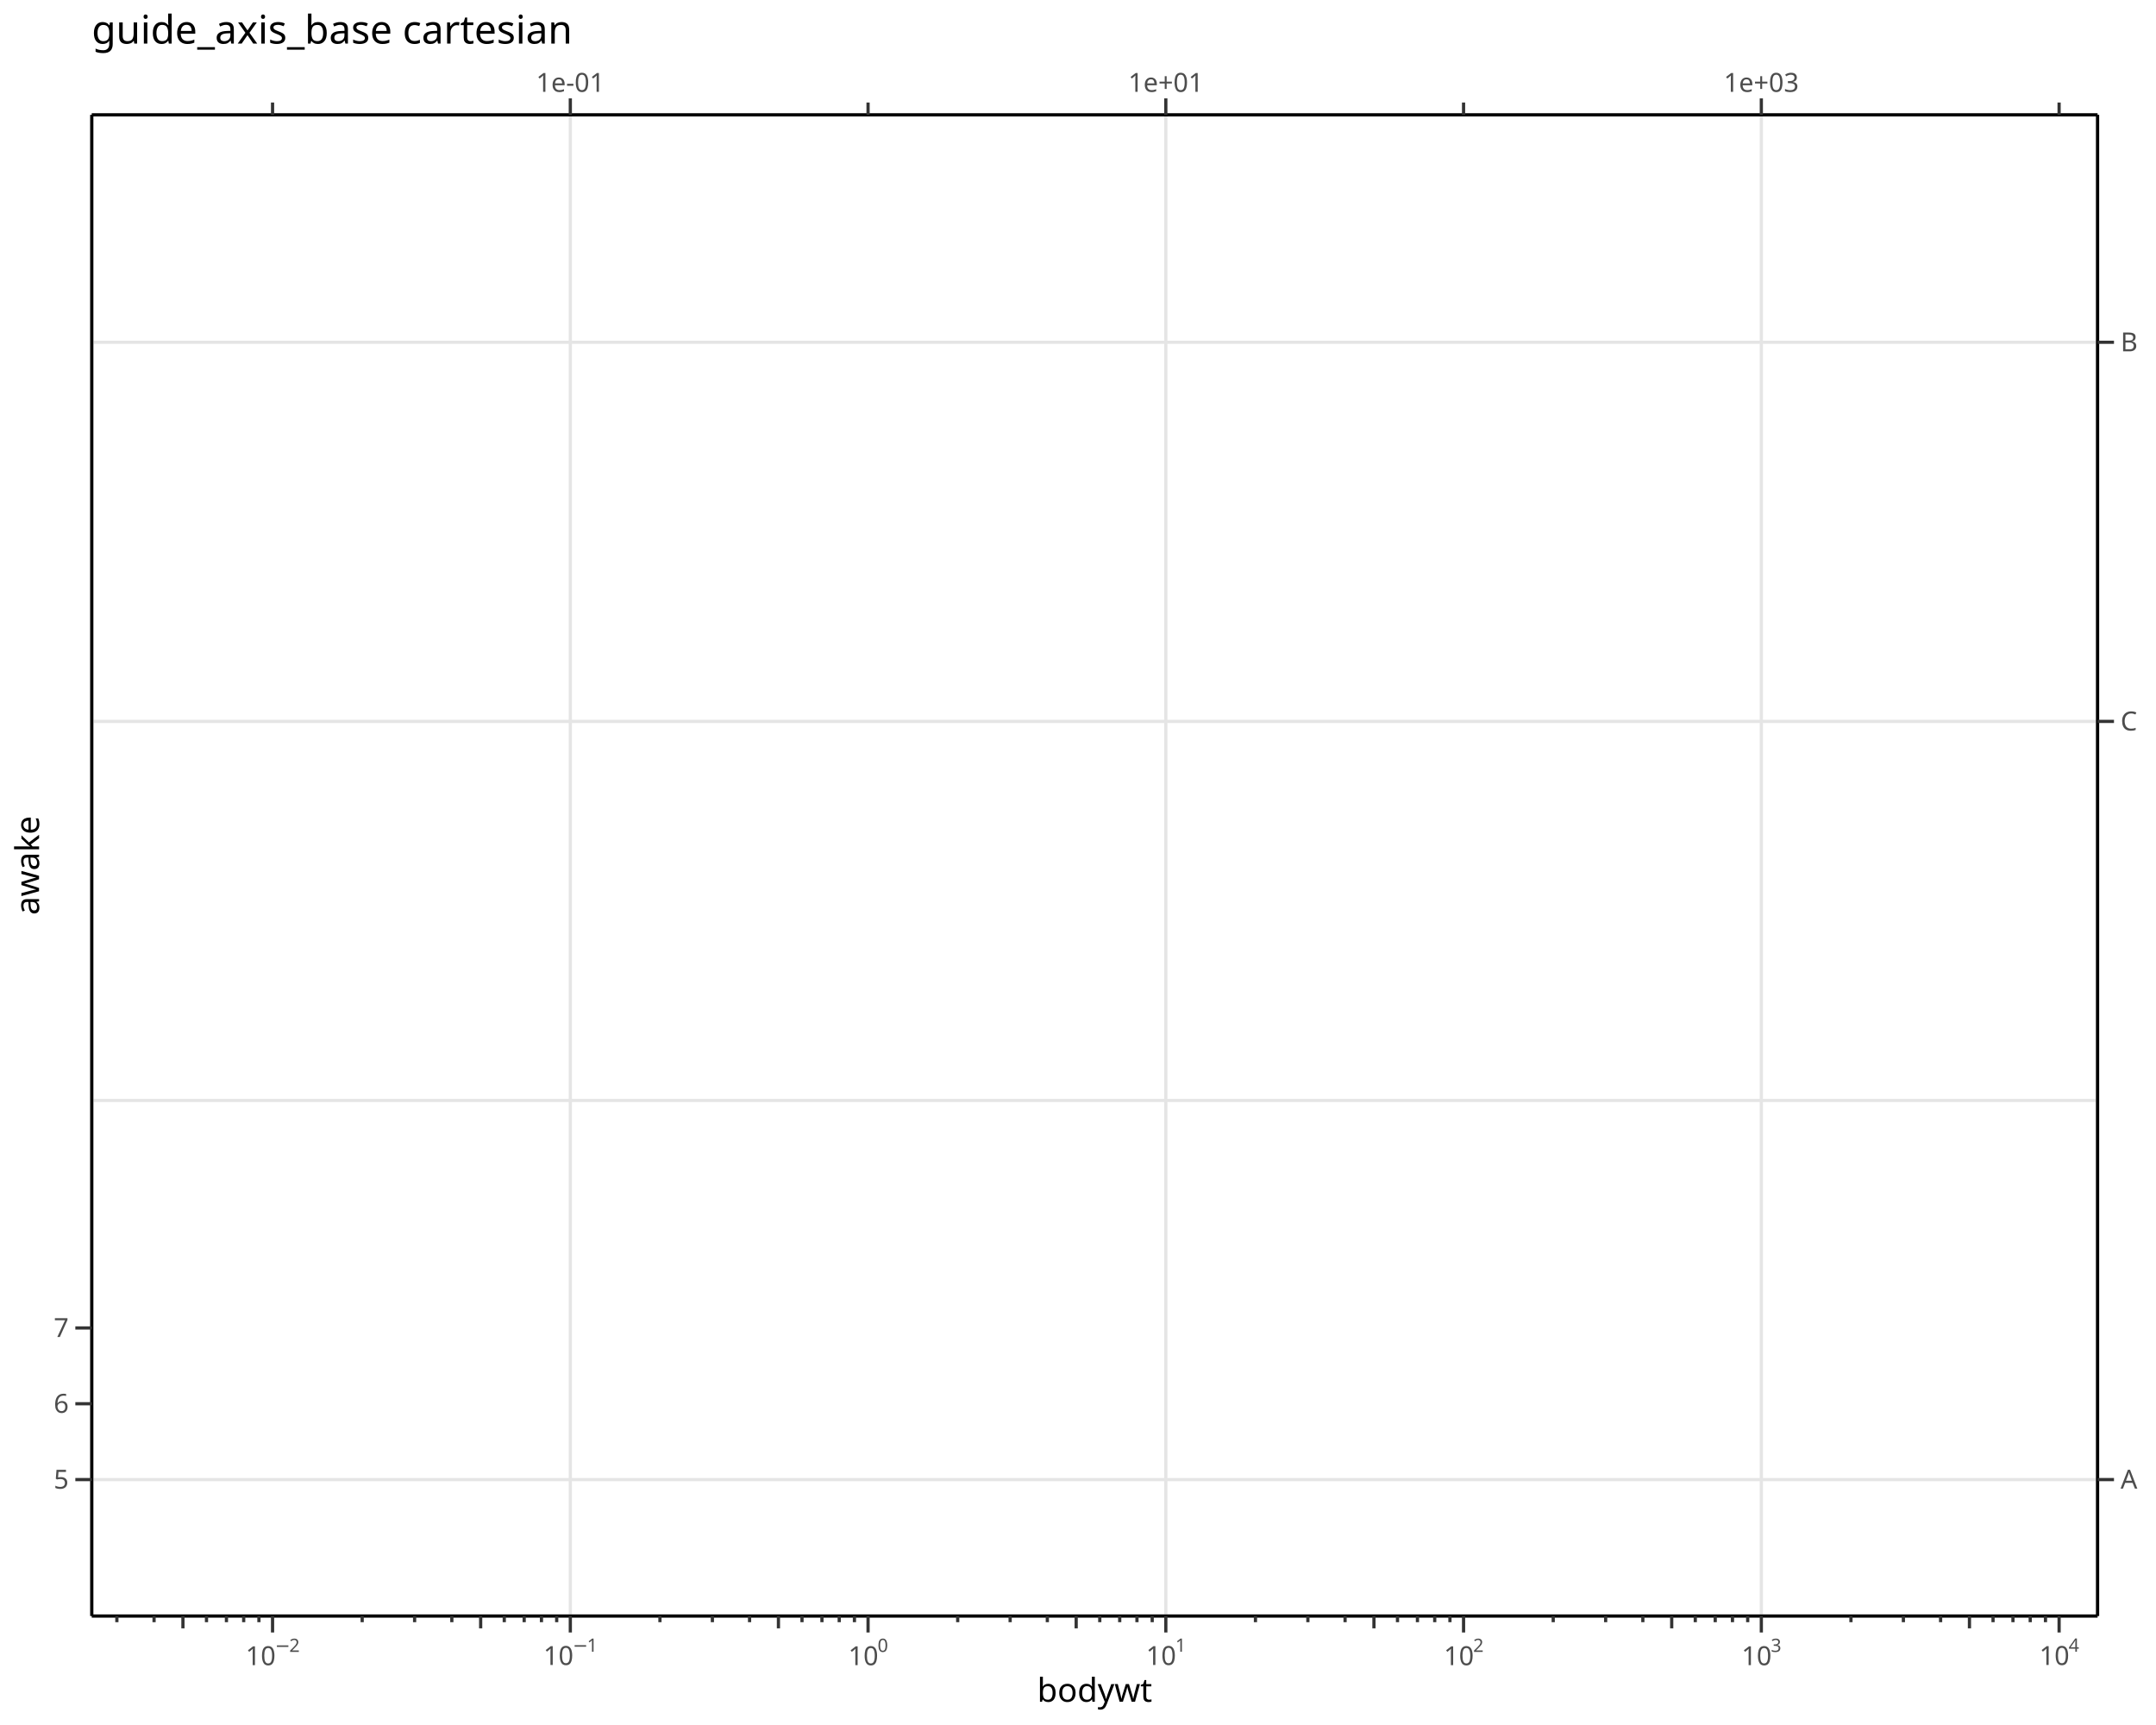
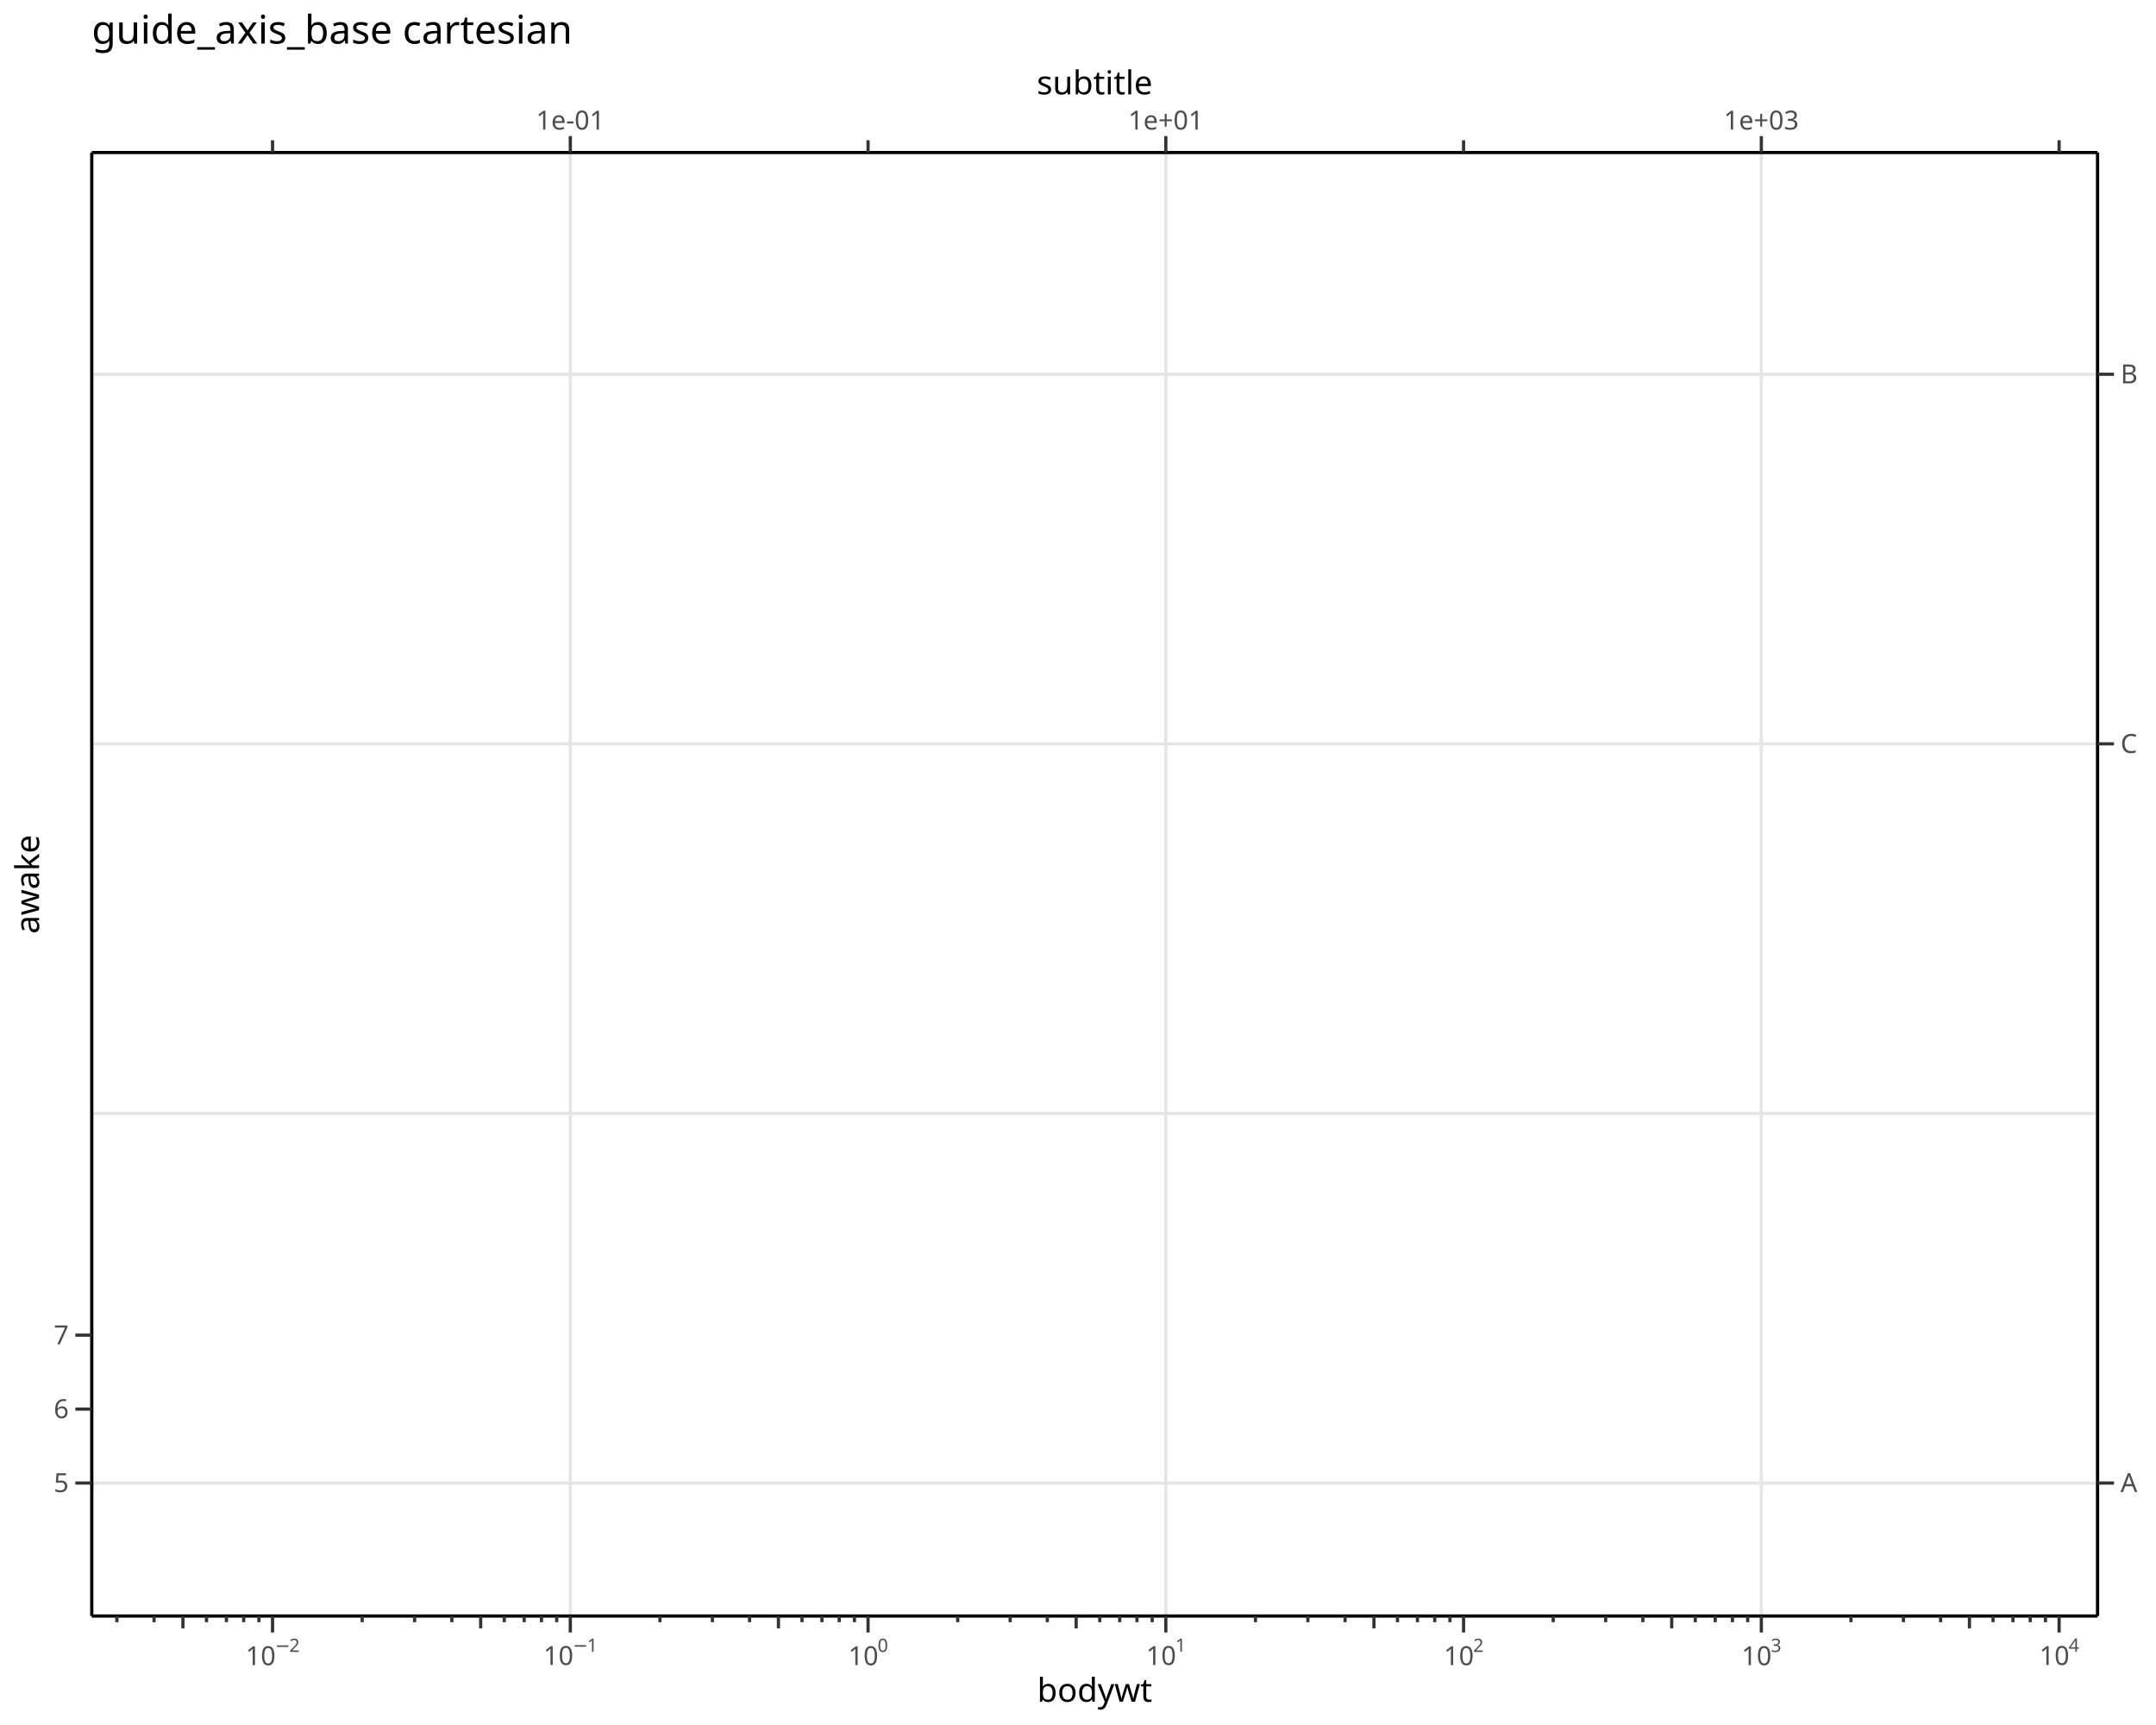
<svg xmlns="http://www.w3.org/2000/svg" class="svglite" data-engine-version="2.0" width="720.00pt" height="576.00pt" viewBox="0 0 720.00 576.00">
  <defs>
    <style type="text/css">
    .svglite line, .svglite polyline, .svglite polygon, .svglite path, .svglite rect, .svglite circle {
      fill: none;
      stroke: #000000;
      stroke-linecap: round;
      stroke-linejoin: round;
      stroke-miterlimit: 10.00;
    }
  </style>
  </defs>
  <rect width="100%" height="100%" style="stroke: none; fill: #FFFFFF;" />
  <defs>
    <clipPath id="cpMC4wMHw3MjAuMDB8MC4wMHw1NzYuMDA=">
      <rect x="0.00" y="0.00" width="720.00" height="576.00" />
    </clipPath>
  </defs>
  <g clip-path="url(#cpMC4wMHw3MjAuMDB8MC4wMHw1NzYuMDA=)">
    <rect x="0.00" y="0.00" width="720.00" height="576.00" style="stroke-width: 1.07; stroke: #FFFFFF; fill: #FFFFFF;" />
  </g>
  <defs>
-     <clipPath id="cpMzAuNjR8NzAwLjQ5fDM4LjM0fDUzOS42Mg==">
-       <rect x="30.64" y="38.34" width="669.85" height="501.29" />
+     <clipPath id="cpMzAuNjR8NzAwLjQ5fDUwLjkzfDUzOS42Mg==">
+       <rect x="30.64" y="50.93" width="669.85" height="488.69" />
    </clipPath>
  </defs>
-   <g clip-path="url(#cpMzAuNjR8NzAwLjQ5fDM4LjM0fDUzOS42Mg==)">
-     <rect x="30.64" y="38.34" width="669.85" height="501.29" style="stroke-width: 1.07; stroke: #CCCCCC;" />
-     <polyline points="30.64,494.05 700.49,494.05 " style="stroke-width: 1.07; stroke: #E5E5E5; stroke-linecap: butt;" />
-     <polyline points="30.64,367.46 700.49,367.46 " style="stroke-width: 1.07; stroke: #E5E5E5; stroke-linecap: butt;" />
-     <polyline points="30.64,240.88 700.49,240.88 " style="stroke-width: 1.07; stroke: #E5E5E5; stroke-linecap: butt;" />
-     <polyline points="30.64,114.29 700.49,114.29 " style="stroke-width: 1.07; stroke: #E5E5E5; stroke-linecap: butt;" />
-     <polyline points="190.46,539.62 190.46,38.34 " style="stroke-width: 1.07; stroke: #E5E5E5; stroke-linecap: butt;" />
-     <polyline points="389.33,539.62 389.33,38.34 " style="stroke-width: 1.07; stroke: #E5E5E5; stroke-linecap: butt;" />
-     <polyline points="588.20,539.62 588.20,38.34 " style="stroke-width: 1.07; stroke: #E5E5E5; stroke-linecap: butt;" />
+   <g clip-path="url(#cpMzAuNjR8NzAwLjQ5fDUwLjkzfDUzOS42Mg==)">
+     <rect x="30.64" y="50.93" width="669.85" height="488.69" style="stroke-width: 1.07; stroke: #CCCCCC;" />
+     <polyline points="30.64,495.20 700.49,495.20 " style="stroke-width: 1.07; stroke: #E5E5E5; stroke-linecap: butt;" />
+     <polyline points="30.64,371.79 700.49,371.79 " style="stroke-width: 1.07; stroke: #E5E5E5; stroke-linecap: butt;" />
+     <polyline points="30.64,248.38 700.49,248.38 " style="stroke-width: 1.07; stroke: #E5E5E5; stroke-linecap: butt;" />
+     <polyline points="30.64,124.98 700.49,124.98 " style="stroke-width: 1.07; stroke: #E5E5E5; stroke-linecap: butt;" />
+     <polyline points="190.46,539.62 190.46,50.93 " style="stroke-width: 1.07; stroke: #E5E5E5; stroke-linecap: butt;" />
+     <polyline points="389.33,539.62 389.33,50.93 " style="stroke-width: 1.07; stroke: #E5E5E5; stroke-linecap: butt;" />
+     <polyline points="588.20,539.62 588.20,50.93 " style="stroke-width: 1.07; stroke: #E5E5E5; stroke-linecap: butt;" />
  </g>
  <g clip-path="url(#cpMC4wMHw3MjAuMDB8MC4wMHw1NzYuMDA=)">
-     <polyline points="30.64,38.34 700.49,38.34 " style="stroke-width: 1.07; stroke-linecap: butt;" />
-     <polyline points="190.46,32.86 190.46,38.34 " style="stroke-width: 1.07; stroke: #333333; stroke-linecap: butt;" />
-     <polyline points="389.33,32.86 389.33,38.34 " style="stroke-width: 1.07; stroke: #333333; stroke-linecap: butt;" />
-     <polyline points="588.20,32.86 588.20,38.34 " style="stroke-width: 1.07; stroke: #333333; stroke-linecap: butt;" />
-     <polyline points="91.02,34.23 91.02,38.34 " style="stroke-width: 1.07; stroke: #333333; stroke-linecap: butt;" />
-     <polyline points="289.89,34.23 289.89,38.34 " style="stroke-width: 1.07; stroke: #333333; stroke-linecap: butt;" />
-     <polyline points="488.76,34.23 488.76,38.34 " style="stroke-width: 1.07; stroke: #333333; stroke-linecap: butt;" />
-     <polyline points="687.64,34.23 687.64,38.34 " style="stroke-width: 1.07; stroke: #333333; stroke-linecap: butt;" />
-     <text x="190.46" y="30.67" text-anchor="middle" style="font-size: 8.80px; fill: #4D4D4D; font-family: sans;" textLength="22.51px" lengthAdjust="spacingAndGlyphs">1e-01</text>
-     <text x="389.33" y="30.67" text-anchor="middle" style="font-size: 8.80px; fill: #4D4D4D; font-family: sans;" textLength="24.72px" lengthAdjust="spacingAndGlyphs">1e+01</text>
-     <text x="588.20" y="30.67" text-anchor="middle" style="font-size: 8.80px; fill: #4D4D4D; font-family: sans;" textLength="24.72px" lengthAdjust="spacingAndGlyphs">1e+03</text>
-     <polyline points="30.64,539.62 30.64,38.34 " style="stroke-width: 1.07; stroke-linecap: butt;" />
-     <polyline points="25.16,494.05 30.64,494.05 " style="stroke-width: 1.07; stroke: #333333; stroke-linecap: butt;" />
-     <polyline points="25.16,468.73 30.64,468.73 " style="stroke-width: 1.07; stroke: #333333; stroke-linecap: butt;" />
-     <polyline points="25.16,443.42 30.64,443.42 " style="stroke-width: 1.07; stroke: #333333; stroke-linecap: butt;" />
-     <text x="22.97" y="497.08" text-anchor="end" style="font-size: 8.80px; fill: #4D4D4D; font-family: sans;" textLength="4.89px" lengthAdjust="spacingAndGlyphs">5</text>
-     <text x="22.97" y="471.76" text-anchor="end" style="font-size: 8.80px; fill: #4D4D4D; font-family: sans;" textLength="4.89px" lengthAdjust="spacingAndGlyphs">6</text>
-     <text x="22.97" y="446.44" text-anchor="end" style="font-size: 8.80px; fill: #4D4D4D; font-family: sans;" textLength="4.89px" lengthAdjust="spacingAndGlyphs">7</text>
-     <polyline points="700.49,539.62 700.49,38.34 " style="stroke-width: 1.07; stroke-linecap: butt;" />
-     <polyline points="705.97,494.05 700.49,494.05 " style="stroke-width: 1.07; stroke: #333333; stroke-linecap: butt;" />
-     <polyline points="705.97,114.29 700.49,114.29 " style="stroke-width: 1.07; stroke: #333333; stroke-linecap: butt;" />
-     <polyline points="705.97,240.88 700.49,240.88 " style="stroke-width: 1.07; stroke: #333333; stroke-linecap: butt;" />
-     <text x="708.16" y="497.08" style="font-size: 8.80px; fill: #4D4D4D; font-family: sans;" textLength="5.87px" lengthAdjust="spacingAndGlyphs">A</text>
-     <text x="708.16" y="117.32" style="font-size: 8.80px; fill: #4D4D4D; font-family: sans;" textLength="5.87px" lengthAdjust="spacingAndGlyphs">B</text>
-     <text x="708.16" y="243.91" style="font-size: 8.80px; fill: #4D4D4D; font-family: sans;" textLength="6.36px" lengthAdjust="spacingAndGlyphs">C</text>
+     <polyline points="30.64,50.93 700.49,50.93 " style="stroke-width: 1.07; stroke-linecap: butt;" />
+     <polyline points="190.46,45.45 190.46,50.93 " style="stroke-width: 1.07; stroke: #333333; stroke-linecap: butt;" />
+     <polyline points="389.33,45.45 389.33,50.93 " style="stroke-width: 1.07; stroke: #333333; stroke-linecap: butt;" />
+     <polyline points="588.20,45.45 588.20,50.93 " style="stroke-width: 1.07; stroke: #333333; stroke-linecap: butt;" />
+     <polyline points="91.02,46.82 91.02,50.93 " style="stroke-width: 1.07; stroke: #333333; stroke-linecap: butt;" />
+     <polyline points="289.89,46.82 289.89,50.93 " style="stroke-width: 1.07; stroke: #333333; stroke-linecap: butt;" />
+     <polyline points="488.76,46.82 488.76,50.93 " style="stroke-width: 1.07; stroke: #333333; stroke-linecap: butt;" />
+     <polyline points="687.64,46.82 687.64,50.93 " style="stroke-width: 1.07; stroke: #333333; stroke-linecap: butt;" />
+     <text x="190.46" y="43.26" text-anchor="middle" style="font-size: 8.80px; fill: #4D4D4D; font-family: sans;" textLength="22.51px" lengthAdjust="spacingAndGlyphs">1e-01</text>
+     <text x="389.33" y="43.26" text-anchor="middle" style="font-size: 8.80px; fill: #4D4D4D; font-family: sans;" textLength="24.72px" lengthAdjust="spacingAndGlyphs">1e+01</text>
+     <text x="588.20" y="43.26" text-anchor="middle" style="font-size: 8.80px; fill: #4D4D4D; font-family: sans;" textLength="24.72px" lengthAdjust="spacingAndGlyphs">1e+03</text>
+     <text x="365.57" y="31.50" text-anchor="middle" style="font-size: 11.00px; font-family: sans;" textLength="34.85px" lengthAdjust="spacingAndGlyphs">subtitle</text>
+     <polyline points="30.64,539.62 30.64,50.93 " style="stroke-width: 1.07; stroke-linecap: butt;" />
+     <polyline points="25.16,495.20 30.64,495.20 " style="stroke-width: 1.07; stroke: #333333; stroke-linecap: butt;" />
+     <polyline points="25.16,470.52 30.64,470.52 " style="stroke-width: 1.07; stroke: #333333; stroke-linecap: butt;" />
+     <polyline points="25.16,445.83 30.64,445.83 " style="stroke-width: 1.07; stroke: #333333; stroke-linecap: butt;" />
+     <text x="22.97" y="498.22" text-anchor="end" style="font-size: 8.80px; fill: #4D4D4D; font-family: sans;" textLength="4.89px" lengthAdjust="spacingAndGlyphs">5</text>
+     <text x="22.97" y="473.54" text-anchor="end" style="font-size: 8.80px; fill: #4D4D4D; font-family: sans;" textLength="4.89px" lengthAdjust="spacingAndGlyphs">6</text>
+     <text x="22.97" y="448.86" text-anchor="end" style="font-size: 8.80px; fill: #4D4D4D; font-family: sans;" textLength="4.89px" lengthAdjust="spacingAndGlyphs">7</text>
+     <polyline points="700.49,539.62 700.49,50.93 " style="stroke-width: 1.07; stroke-linecap: butt;" />
+     <polyline points="705.97,495.20 700.49,495.20 " style="stroke-width: 1.07; stroke: #333333; stroke-linecap: butt;" />
+     <polyline points="705.97,124.98 700.49,124.98 " style="stroke-width: 1.07; stroke: #333333; stroke-linecap: butt;" />
+     <polyline points="705.97,248.38 700.49,248.38 " style="stroke-width: 1.07; stroke: #333333; stroke-linecap: butt;" />
+     <text x="708.16" y="498.22" style="font-size: 8.80px; fill: #4D4D4D; font-family: sans;" textLength="5.87px" lengthAdjust="spacingAndGlyphs">A</text>
+     <text x="708.16" y="128.00" style="font-size: 8.80px; fill: #4D4D4D; font-family: sans;" textLength="5.87px" lengthAdjust="spacingAndGlyphs">B</text>
+     <text x="708.16" y="251.41" style="font-size: 8.80px; fill: #4D4D4D; font-family: sans;" textLength="6.36px" lengthAdjust="spacingAndGlyphs">C</text>
    <polyline points="30.64,539.62 700.49,539.62 " style="stroke-width: 1.07; stroke-linecap: butt;" />
    <polyline points="91.02,545.10 91.02,539.62 " style="stroke-width: 1.07; stroke: #333333; stroke-linecap: butt;" />
    <polyline points="190.46,545.10 190.46,539.62 " style="stroke-width: 1.07; stroke: #333333; stroke-linecap: butt;" />
    <polyline points="289.89,545.10 289.89,539.62 " style="stroke-width: 1.07; stroke: #333333; stroke-linecap: butt;" />
    <polyline points="389.33,545.10 389.33,539.62 " style="stroke-width: 1.07; stroke: #333333; stroke-linecap: butt;" />
    <polyline points="488.76,545.10 488.76,539.62 " style="stroke-width: 1.07; stroke: #333333; stroke-linecap: butt;" />
    <polyline points="588.20,545.10 588.20,539.62 " style="stroke-width: 1.07; stroke: #333333; stroke-linecap: butt;" />
    <polyline points="687.64,545.10 687.64,539.62 " style="stroke-width: 1.07; stroke: #333333; stroke-linecap: butt;" />
    <polyline points="61.09,543.73 61.09,539.62 " style="stroke-width: 1.07; stroke: #333333; stroke-linecap: butt;" />
    <polyline points="160.52,543.73 160.52,539.62 " style="stroke-width: 1.07; stroke: #333333; stroke-linecap: butt;" />
    <polyline points="259.96,543.73 259.96,539.62 " style="stroke-width: 1.07; stroke: #333333; stroke-linecap: butt;" />
    <polyline points="359.39,543.73 359.39,539.62 " style="stroke-width: 1.07; stroke: #333333; stroke-linecap: butt;" />
    <polyline points="458.83,543.73 458.83,539.62 " style="stroke-width: 1.07; stroke: #333333; stroke-linecap: butt;" />
    <polyline points="558.27,543.73 558.27,539.62 " style="stroke-width: 1.07; stroke: #333333; stroke-linecap: butt;" />
    <polyline points="657.70,543.73 657.70,539.62 " style="stroke-width: 1.07; stroke: #333333; stroke-linecap: butt;" />
    <polyline points="39.03,541.68 39.03,539.62 " style="stroke-width: 1.07; stroke: #333333; stroke-linecap: butt;" />
    <polyline points="51.45,541.68 51.45,539.62 " style="stroke-width: 1.07; stroke: #333333; stroke-linecap: butt;" />
    <polyline points="68.96,541.68 68.96,539.62 " style="stroke-width: 1.07; stroke: #333333; stroke-linecap: butt;" />
    <polyline points="75.62,541.68 75.62,539.62 " style="stroke-width: 1.07; stroke: #333333; stroke-linecap: butt;" />
    <polyline points="81.38,541.68 81.38,539.62 " style="stroke-width: 1.07; stroke: #333333; stroke-linecap: butt;" />
    <polyline points="86.47,541.68 86.47,539.62 " style="stroke-width: 1.07; stroke: #333333; stroke-linecap: butt;" />
    <polyline points="120.95,541.68 120.95,539.62 " style="stroke-width: 1.07; stroke: #333333; stroke-linecap: butt;" />
    <polyline points="138.46,541.68 138.46,539.62 " style="stroke-width: 1.07; stroke: #333333; stroke-linecap: butt;" />
    <polyline points="150.89,541.68 150.89,539.62 " style="stroke-width: 1.07; stroke: #333333; stroke-linecap: butt;" />
    <polyline points="168.40,541.68 168.40,539.62 " style="stroke-width: 1.07; stroke: #333333; stroke-linecap: butt;" />
    <polyline points="175.05,541.68 175.05,539.62 " style="stroke-width: 1.07; stroke: #333333; stroke-linecap: butt;" />
    <polyline points="180.82,541.68 180.82,539.62 " style="stroke-width: 1.07; stroke: #333333; stroke-linecap: butt;" />
    <polyline points="185.91,541.68 185.91,539.62 " style="stroke-width: 1.07; stroke: #333333; stroke-linecap: butt;" />
    <polyline points="220.39,541.68 220.39,539.62 " style="stroke-width: 1.07; stroke: #333333; stroke-linecap: butt;" />
    <polyline points="237.90,541.68 237.90,539.62 " style="stroke-width: 1.07; stroke: #333333; stroke-linecap: butt;" />
    <polyline points="250.32,541.68 250.32,539.62 " style="stroke-width: 1.07; stroke: #333333; stroke-linecap: butt;" />
    <polyline points="267.83,541.68 267.83,539.62 " style="stroke-width: 1.07; stroke: #333333; stroke-linecap: butt;" />
    <polyline points="274.49,541.68 274.49,539.62 " style="stroke-width: 1.07; stroke: #333333; stroke-linecap: butt;" />
    <polyline points="280.26,541.68 280.26,539.62 " style="stroke-width: 1.07; stroke: #333333; stroke-linecap: butt;" />
    <polyline points="285.34,541.68 285.34,539.62 " style="stroke-width: 1.07; stroke: #333333; stroke-linecap: butt;" />
    <polyline points="319.83,541.68 319.83,539.62 " style="stroke-width: 1.07; stroke: #333333; stroke-linecap: butt;" />
    <polyline points="337.34,541.68 337.34,539.62 " style="stroke-width: 1.07; stroke: #333333; stroke-linecap: butt;" />
    <polyline points="349.76,541.68 349.76,539.62 " style="stroke-width: 1.07; stroke: #333333; stroke-linecap: butt;" />
    <polyline points="367.27,541.68 367.27,539.62 " style="stroke-width: 1.07; stroke: #333333; stroke-linecap: butt;" />
    <polyline points="373.93,541.68 373.93,539.62 " style="stroke-width: 1.07; stroke: #333333; stroke-linecap: butt;" />
    <polyline points="379.69,541.68 379.69,539.62 " style="stroke-width: 1.07; stroke: #333333; stroke-linecap: butt;" />
    <polyline points="384.78,541.68 384.78,539.62 " style="stroke-width: 1.07; stroke: #333333; stroke-linecap: butt;" />
    <polyline points="419.26,541.68 419.26,539.62 " style="stroke-width: 1.07; stroke: #333333; stroke-linecap: butt;" />
    <polyline points="436.77,541.68 436.77,539.62 " style="stroke-width: 1.07; stroke: #333333; stroke-linecap: butt;" />
    <polyline points="449.19,541.68 449.19,539.62 " style="stroke-width: 1.07; stroke: #333333; stroke-linecap: butt;" />
    <polyline points="466.70,541.68 466.70,539.62 " style="stroke-width: 1.07; stroke: #333333; stroke-linecap: butt;" />
    <polyline points="473.36,541.68 473.36,539.62 " style="stroke-width: 1.07; stroke: #333333; stroke-linecap: butt;" />
    <polyline points="479.13,541.68 479.13,539.62 " style="stroke-width: 1.07; stroke: #333333; stroke-linecap: butt;" />
    <polyline points="484.21,541.68 484.21,539.62 " style="stroke-width: 1.07; stroke: #333333; stroke-linecap: butt;" />
    <polyline points="518.70,541.68 518.70,539.62 " style="stroke-width: 1.07; stroke: #333333; stroke-linecap: butt;" />
    <polyline points="536.21,541.68 536.21,539.62 " style="stroke-width: 1.07; stroke: #333333; stroke-linecap: butt;" />
    <polyline points="548.63,541.68 548.63,539.62 " style="stroke-width: 1.07; stroke: #333333; stroke-linecap: butt;" />
    <polyline points="566.14,541.68 566.14,539.62 " style="stroke-width: 1.07; stroke: #333333; stroke-linecap: butt;" />
    <polyline points="572.80,541.68 572.80,539.62 " style="stroke-width: 1.07; stroke: #333333; stroke-linecap: butt;" />
    <polyline points="578.56,541.68 578.56,539.62 " style="stroke-width: 1.07; stroke: #333333; stroke-linecap: butt;" />
    <polyline points="583.65,541.68 583.65,539.62 " style="stroke-width: 1.07; stroke: #333333; stroke-linecap: butt;" />
    <polyline points="618.13,541.68 618.13,539.62 " style="stroke-width: 1.07; stroke: #333333; stroke-linecap: butt;" />
    <polyline points="635.64,541.68 635.64,539.62 " style="stroke-width: 1.07; stroke: #333333; stroke-linecap: butt;" />
    <polyline points="648.07,541.68 648.07,539.62 " style="stroke-width: 1.07; stroke: #333333; stroke-linecap: butt;" />
    <polyline points="665.58,541.68 665.58,539.62 " style="stroke-width: 1.07; stroke: #333333; stroke-linecap: butt;" />
    <polyline points="672.23,541.68 672.23,539.62 " style="stroke-width: 1.07; stroke: #333333; stroke-linecap: butt;" />
    <polyline points="678.00,541.68 678.00,539.62 " style="stroke-width: 1.07; stroke: #333333; stroke-linecap: butt;" />
    <polyline points="683.09,541.68 683.09,539.62 " style="stroke-width: 1.07; stroke: #333333; stroke-linecap: butt;" />
    <text x="82.02" y="556.02" style="font-size: 8.80px; fill: #4D4D4D; font-family: sans;" textLength="9.79px" lengthAdjust="spacingAndGlyphs">10</text>
    <text x="91.81" y="551.60" style="font-size: 6.16px; fill: #4D4D4D; font-family: sans;" textLength="4.79px" lengthAdjust="spacingAndGlyphs">−</text>
    <text x="96.59" y="551.60" style="font-size: 6.16px; fill: #4D4D4D; font-family: sans;" textLength="3.43px" lengthAdjust="spacingAndGlyphs">2</text>
    <text x="181.46" y="555.95" style="font-size: 8.80px; fill: #4D4D4D; font-family: sans;" textLength="9.79px" lengthAdjust="spacingAndGlyphs">10</text>
    <text x="191.24" y="551.53" style="font-size: 6.16px; fill: #4D4D4D; font-family: sans;" textLength="4.79px" lengthAdjust="spacingAndGlyphs">−</text>
    <text x="196.03" y="551.53" style="font-size: 6.16px; fill: #4D4D4D; font-family: sans;" textLength="3.43px" lengthAdjust="spacingAndGlyphs">1</text>
    <text x="283.28" y="556.02" style="font-size: 8.80px; fill: #4D4D4D; font-family: sans;" textLength="9.79px" lengthAdjust="spacingAndGlyphs">10</text>
    <text x="293.07" y="551.60" style="font-size: 6.16px; fill: #4D4D4D; font-family: sans;" textLength="3.43px" lengthAdjust="spacingAndGlyphs">0</text>
    <text x="382.72" y="555.95" style="font-size: 8.80px; fill: #4D4D4D; font-family: sans;" textLength="9.79px" lengthAdjust="spacingAndGlyphs">10</text>
    <text x="392.51" y="551.53" style="font-size: 6.16px; fill: #4D4D4D; font-family: sans;" textLength="3.43px" lengthAdjust="spacingAndGlyphs">1</text>
    <text x="482.16" y="556.02" style="font-size: 8.80px; fill: #4D4D4D; font-family: sans;" textLength="9.79px" lengthAdjust="spacingAndGlyphs">10</text>
    <text x="491.95" y="551.60" style="font-size: 6.16px; fill: #4D4D4D; font-family: sans;" textLength="3.43px" lengthAdjust="spacingAndGlyphs">2</text>
    <text x="581.59" y="556.02" style="font-size: 8.80px; fill: #4D4D4D; font-family: sans;" textLength="9.79px" lengthAdjust="spacingAndGlyphs">10</text>
    <text x="591.38" y="551.60" style="font-size: 6.16px; fill: #4D4D4D; font-family: sans;" textLength="3.43px" lengthAdjust="spacingAndGlyphs">3</text>
    <text x="681.03" y="555.95" style="font-size: 8.80px; fill: #4D4D4D; font-family: sans;" textLength="9.79px" lengthAdjust="spacingAndGlyphs">10</text>
    <text x="690.82" y="551.53" style="font-size: 6.16px; fill: #4D4D4D; font-family: sans;" textLength="3.43px" lengthAdjust="spacingAndGlyphs">4</text>
    <text x="365.57" y="568.24" text-anchor="middle" style="font-size: 11.00px; font-family: sans;" textLength="34.86px" lengthAdjust="spacingAndGlyphs">bodywt</text>
-     <text transform="translate(13.05,288.98) rotate(-90)" text-anchor="middle" style="font-size: 11.00px; font-family: sans;" textLength="31.81px" lengthAdjust="spacingAndGlyphs">awake</text>
+     <text transform="translate(13.05,295.28) rotate(-90)" text-anchor="middle" style="font-size: 11.00px; font-family: sans;" textLength="31.81px" lengthAdjust="spacingAndGlyphs">awake</text>
    <text x="30.64" y="14.56" style="font-size: 13.20px; font-family: sans;" textLength="156.33px" lengthAdjust="spacingAndGlyphs">guide_axis_base cartesian</text>
  </g>
</svg>
